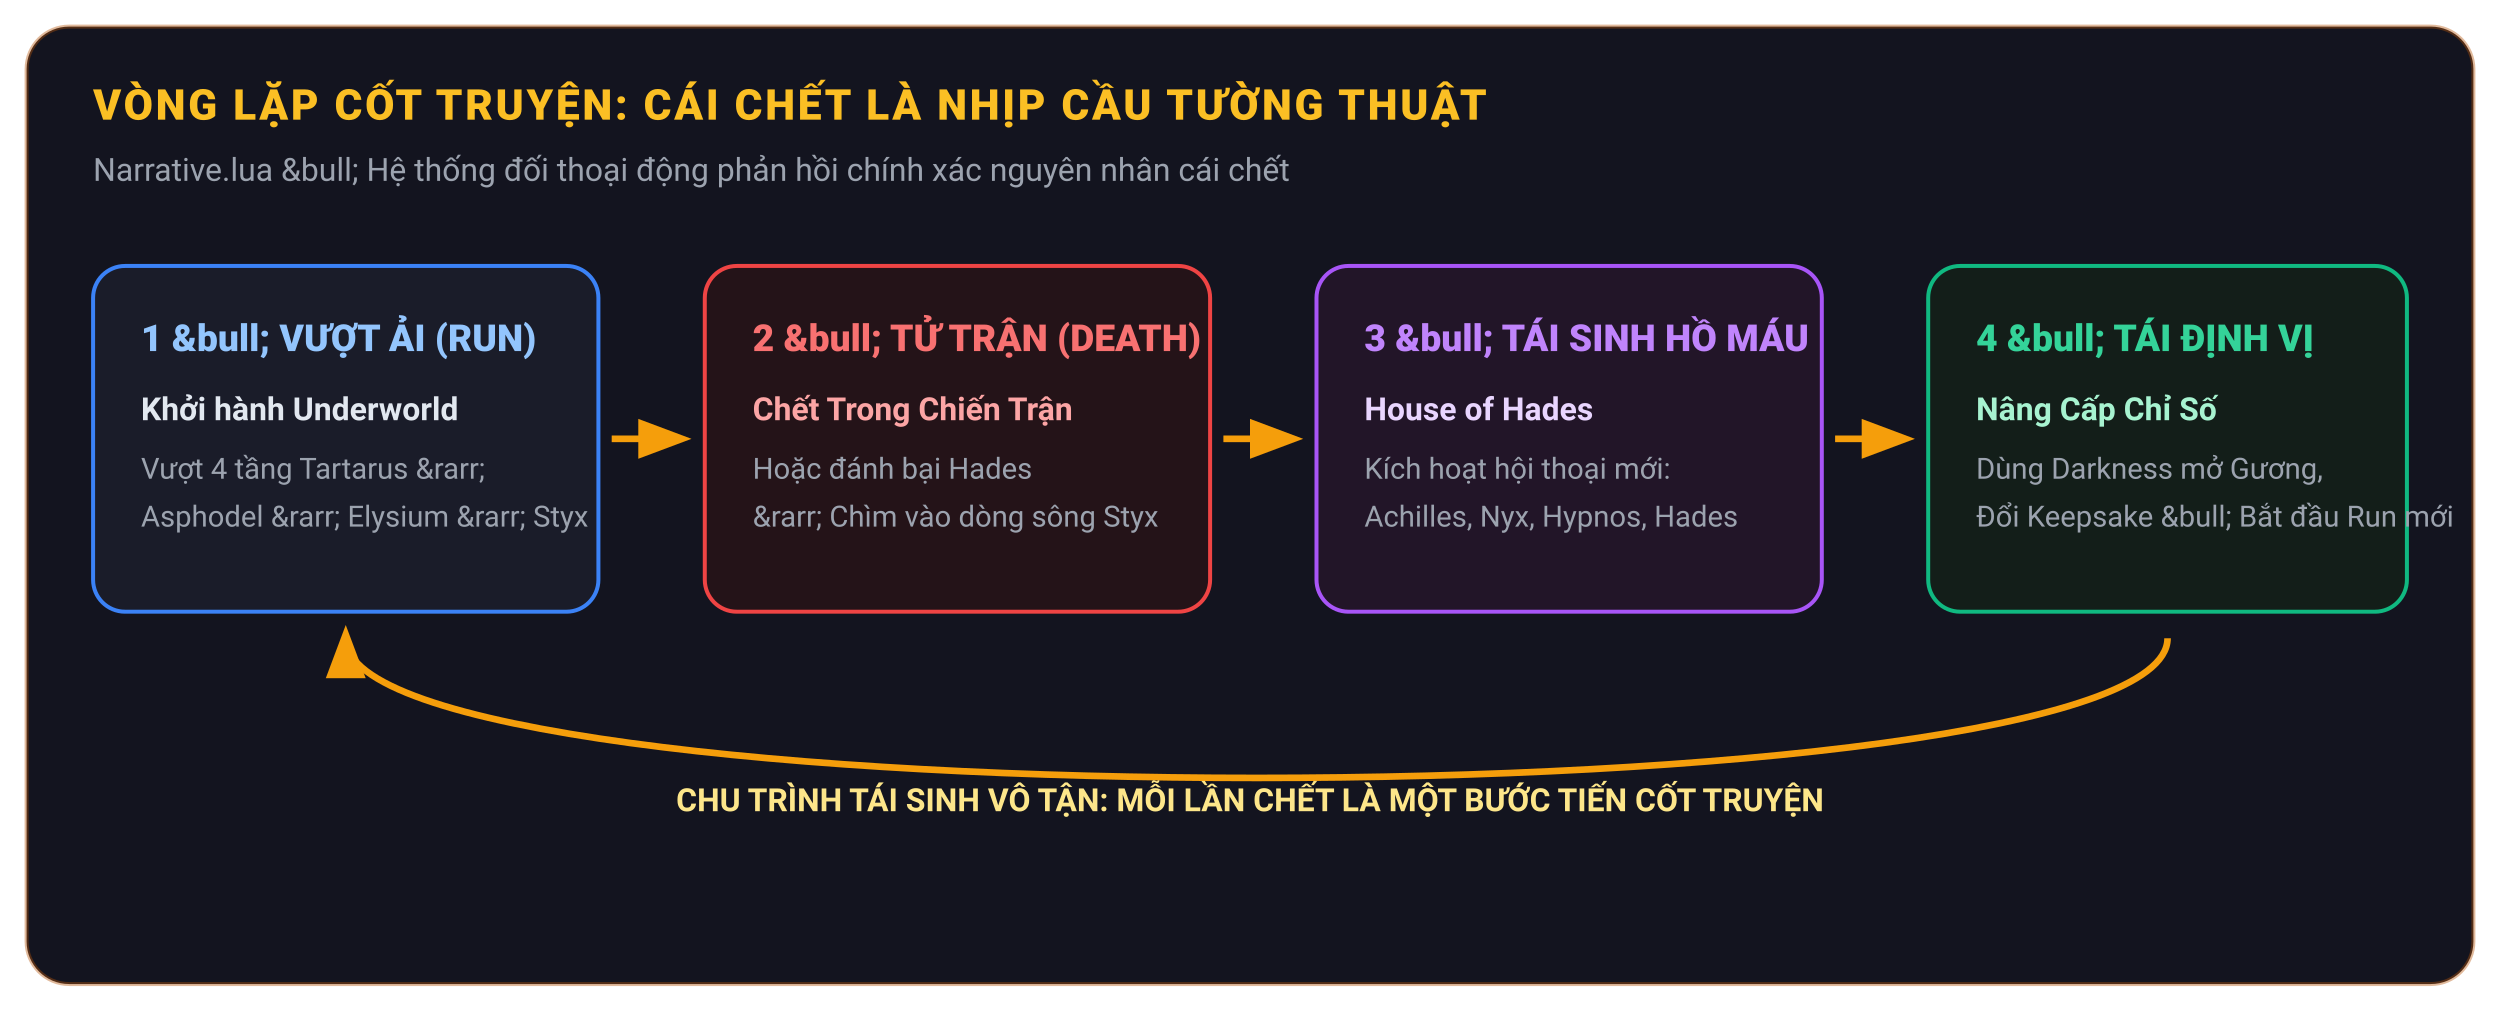
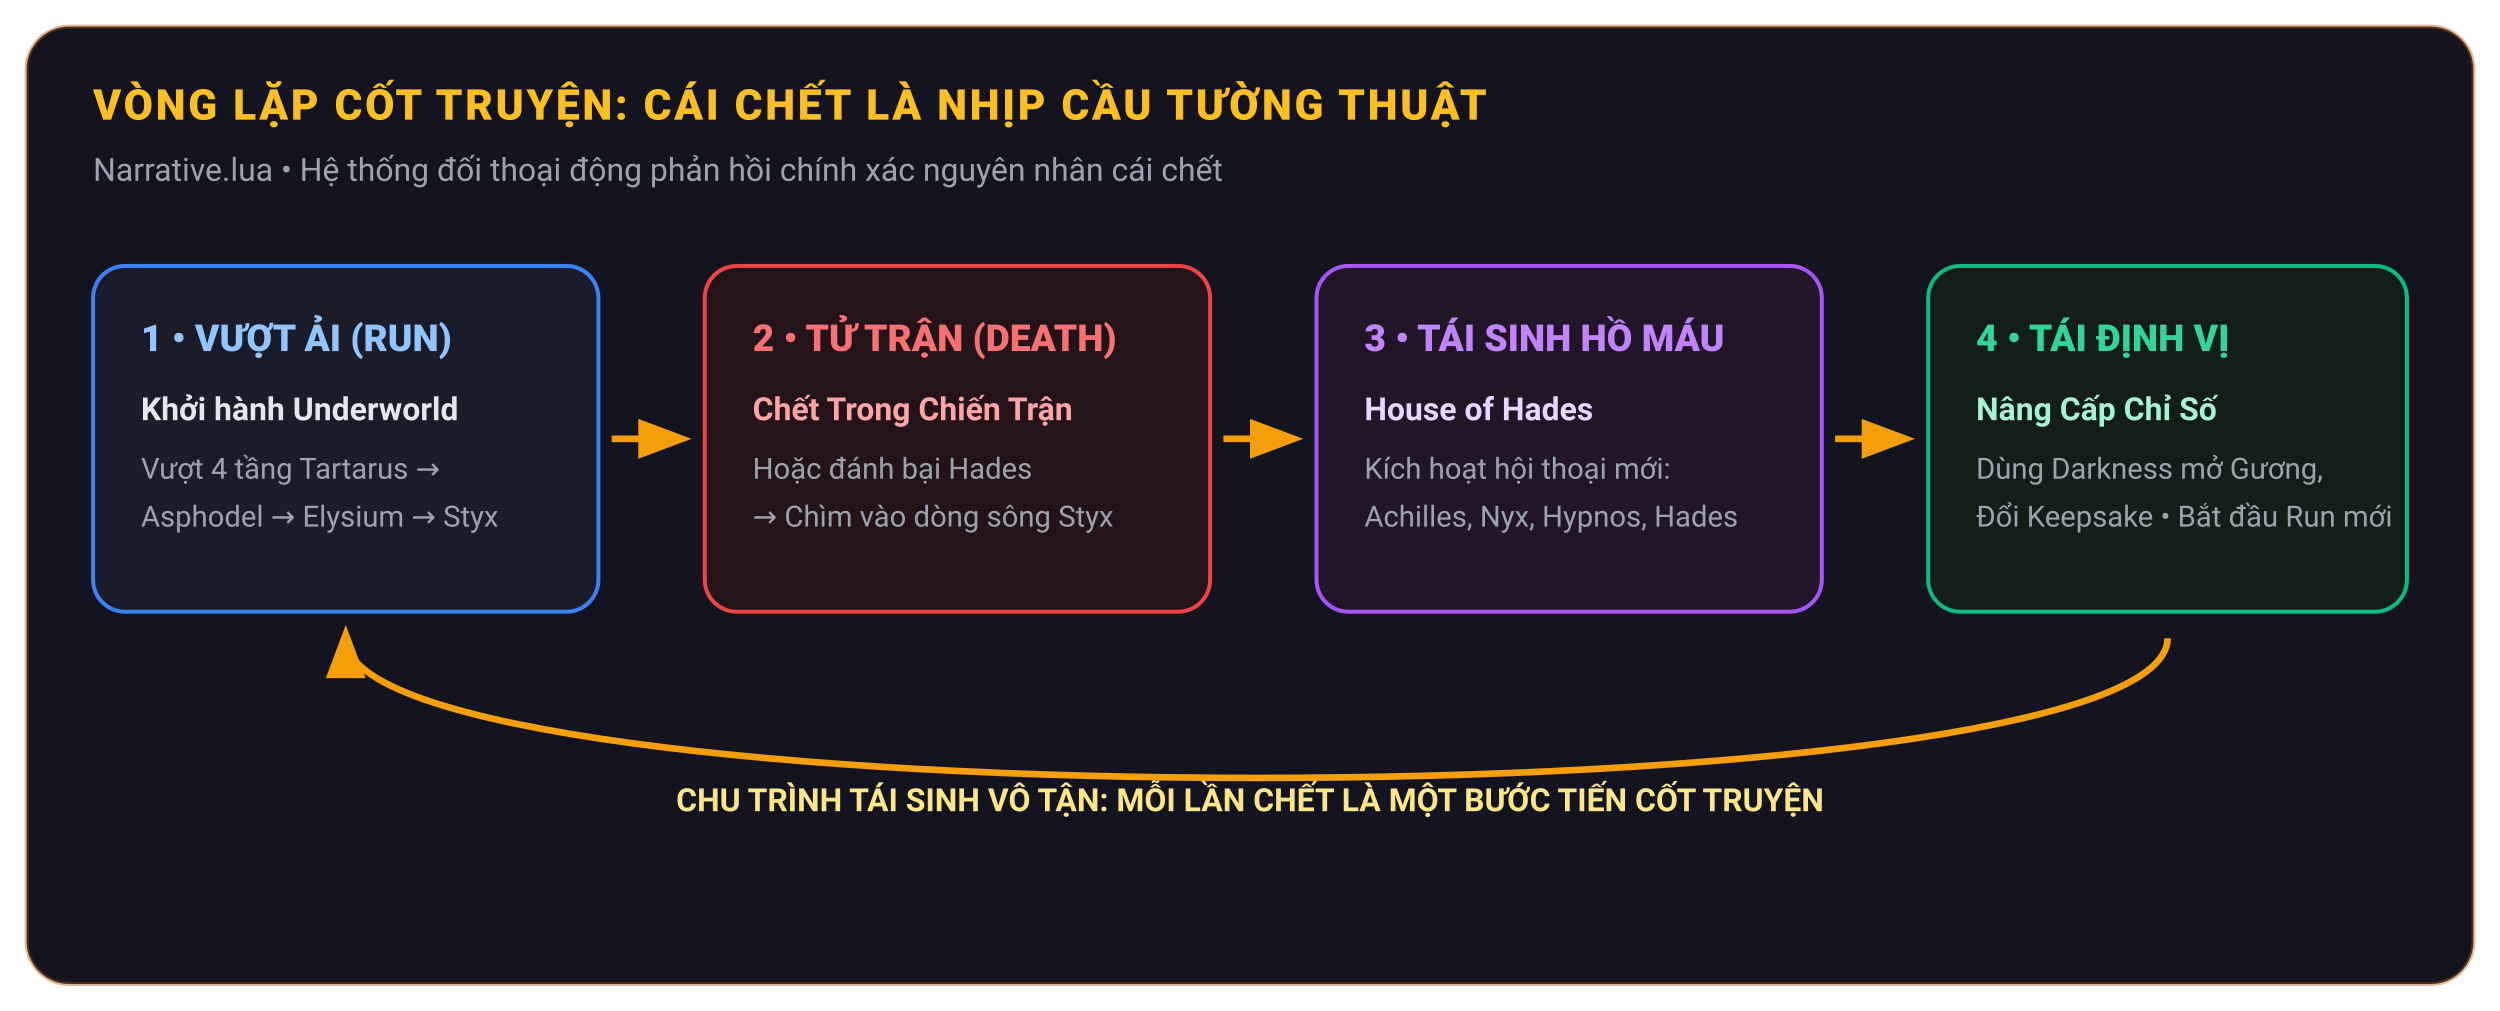
<svg xmlns="http://www.w3.org/2000/svg" viewBox="0 0 940 380" width="100%" height="100%" style="background:#0e1017; font-family:'Segoe UI', Roboto, sans-serif;">
  <defs>
    <marker id="arrNarrative" markerWidth="10" markerHeight="10" refX="6" refY="3" orient="auto">
      <path d="M0,0 L0,6 L8,3 z" fill="#f59e0b" />
    </marker>
  </defs>
  <rect x="10" y="10" width="920" height="360" rx="16" fill="#13141f" stroke="#b45309" stroke-width="1.5" stroke-opacity="0.4" />
  <text x="35" y="45" fill="#fbbf24" font-size="16" font-weight="800" letter-spacing="1">VÒNG LẶP CỐT TRUYỆN: CÁI CHẾT LÀ NHỊP CẦU TƯỜNG THUẬT</text>
-   <text x="35" y="68" fill="#9ca3af" font-size="12">Narrative.lua &amp;bull; Hệ thống đối thoại động phản hồi chính xác nguyên nhân cái chết</text>
+   <text x="35" y="68" fill="#9ca3af" font-size="12">Narrative.lua • Hệ thống đối thoại động phản hồi chính xác nguyên nhân cái chết</text>
  <g transform="translate(35, 100)">
    <rect x="0" y="0" width="190" height="130" rx="12" fill="#1a1c29" stroke="#3b82f6" stroke-width="1.5" />
-     <text x="18" y="32" fill="#93c5fd" font-size="14" font-weight="800">1 &amp;bull; VƯỢT ẢI (RUN)</text>
+     <text x="18" y="32" fill="#93c5fd" font-size="14" font-weight="800">1 • VƯỢT ẢI (RUN)</text>
    <text x="18" y="58" fill="#e2e8f0" font-size="12" font-weight="700">Khởi hành Underworld</text>
-     <text x="18" y="80" fill="#9ca3af" font-size="11">Vượt 4 tầng Tartarus &amp;rarr;</text>
-     <text x="18" y="98" fill="#9ca3af" font-size="11">Asphodel &amp;rarr; Elysium &amp;rarr; Styx</text>
+     <text x="18" y="80" fill="#9ca3af" font-size="11">Vượt 4 tầng Tartarus →</text>
+     <text x="18" y="98" fill="#9ca3af" font-size="11">Asphodel → Elysium → Styx</text>
  </g>
  <line x1="230" y1="165" x2="255" y2="165" stroke="#f59e0b" stroke-width="2.5" marker-end="url(#arrNarrative)" />
  <g transform="translate(265, 100)">
    <rect x="0" y="0" width="190" height="130" rx="12" fill="#241318" stroke="#ef4444" stroke-width="1.5" />
-     <text x="18" y="32" fill="#f87171" font-size="14" font-weight="800">2 &amp;bull; TỬ TRẬN (DEATH)</text>
+     <text x="18" y="32" fill="#f87171" font-size="14" font-weight="800">2 • TỬ TRẬN (DEATH)</text>
    <text x="18" y="58" fill="#fca5a5" font-size="12" font-weight="700">Chết Trong Chiến Trận</text>
    <text x="18" y="80" fill="#9ca3af" font-size="11">Hoặc đánh bại Hades</text>
-     <text x="18" y="98" fill="#9ca3af" font-size="11">&amp;rarr; Chìm vào dòng sông Styx</text>
+     <text x="18" y="98" fill="#9ca3af" font-size="11">→ Chìm vào dòng sông Styx</text>
  </g>
  <line x1="460" y1="165" x2="485" y2="165" stroke="#f59e0b" stroke-width="2.5" marker-end="url(#arrNarrative)" />
  <g transform="translate(495, 100)">
    <rect x="0" y="0" width="190" height="130" rx="12" fill="#221528" stroke="#a855f7" stroke-width="1.5" />
-     <text x="18" y="32" fill="#c084fc" font-size="14" font-weight="800">3 &amp;bull; TÁI SINH HỒ MÁU</text>
+     <text x="18" y="32" fill="#c084fc" font-size="14" font-weight="800">3 • TÁI SINH HỒ MÁU</text>
    <text x="18" y="58" fill="#e9d5ff" font-size="12" font-weight="700">House of Hades</text>
    <text x="18" y="80" fill="#9ca3af" font-size="11">Kích hoạt hội thoại mới:</text>
    <text x="18" y="98" fill="#9ca3af" font-size="11">Achilles, Nyx, Hypnos, Hades</text>
  </g>
  <line x1="690" y1="165" x2="715" y2="165" stroke="#f59e0b" stroke-width="2.5" marker-end="url(#arrNarrative)" />
  <g transform="translate(725, 100)">
    <rect x="0" y="0" width="180" height="130" rx="12" fill="#131e19" stroke="#10b981" stroke-width="1.5" />
-     <text x="18" y="32" fill="#34d399" font-size="14" font-weight="800">4 &amp;bull; TÁI ĐỊNH VỊ</text>
+     <text x="18" y="32" fill="#34d399" font-size="14" font-weight="800">4 • TÁI ĐỊNH VỊ</text>
    <text x="18" y="58" fill="#a7f3d0" font-size="12" font-weight="700">Nâng Cấp Chỉ Số</text>
    <text x="18" y="80" fill="#9ca3af" font-size="11">Dùng Darkness mở Gương,</text>
-     <text x="18" y="98" fill="#9ca3af" font-size="11">Đổi Keepsake &amp;bull; Bắt đầu Run mới</text>
+     <text x="18" y="98" fill="#9ca3af" font-size="11">Đổi Keepsake • Bắt đầu Run mới</text>
  </g>
  <path d="M 815,240 C 815,310 130,310 130,240" fill="none" stroke="#f59e0b" stroke-width="2.5" marker-end="url(#arrNarrative)" />
  <text x="470" y="305" fill="#fde68a" font-size="12" font-weight="700" text-anchor="middle">CHU TRÌNH TÁI SINH VÔ TẬN: MỖI LẦN CHẾT LÀ MỘT BƯỚC TIẾN CỐT TRUYỆN</text>
</svg>
